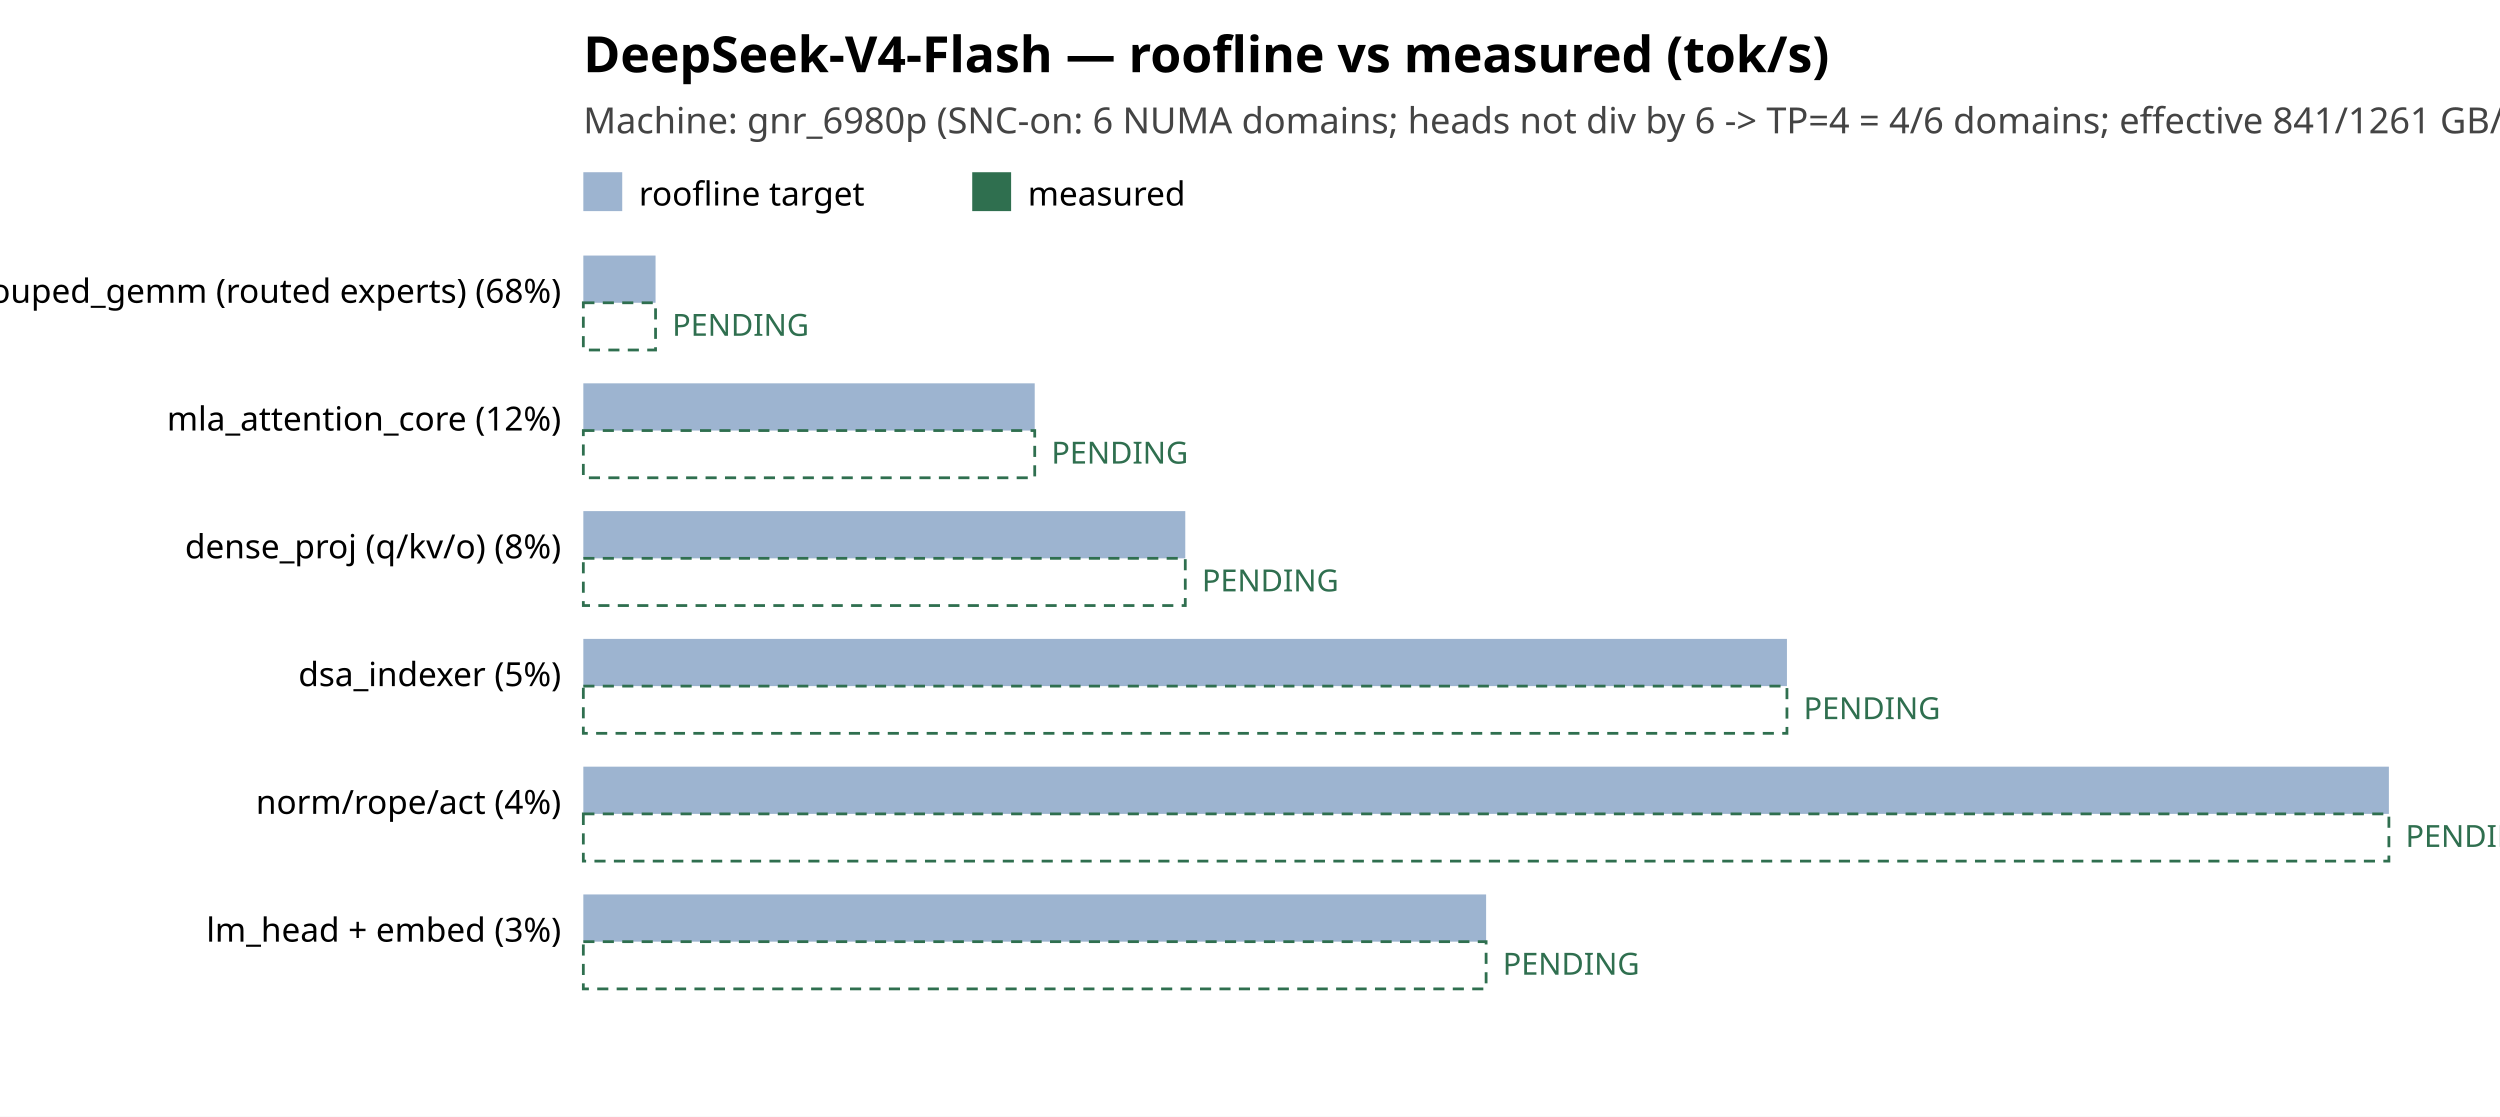
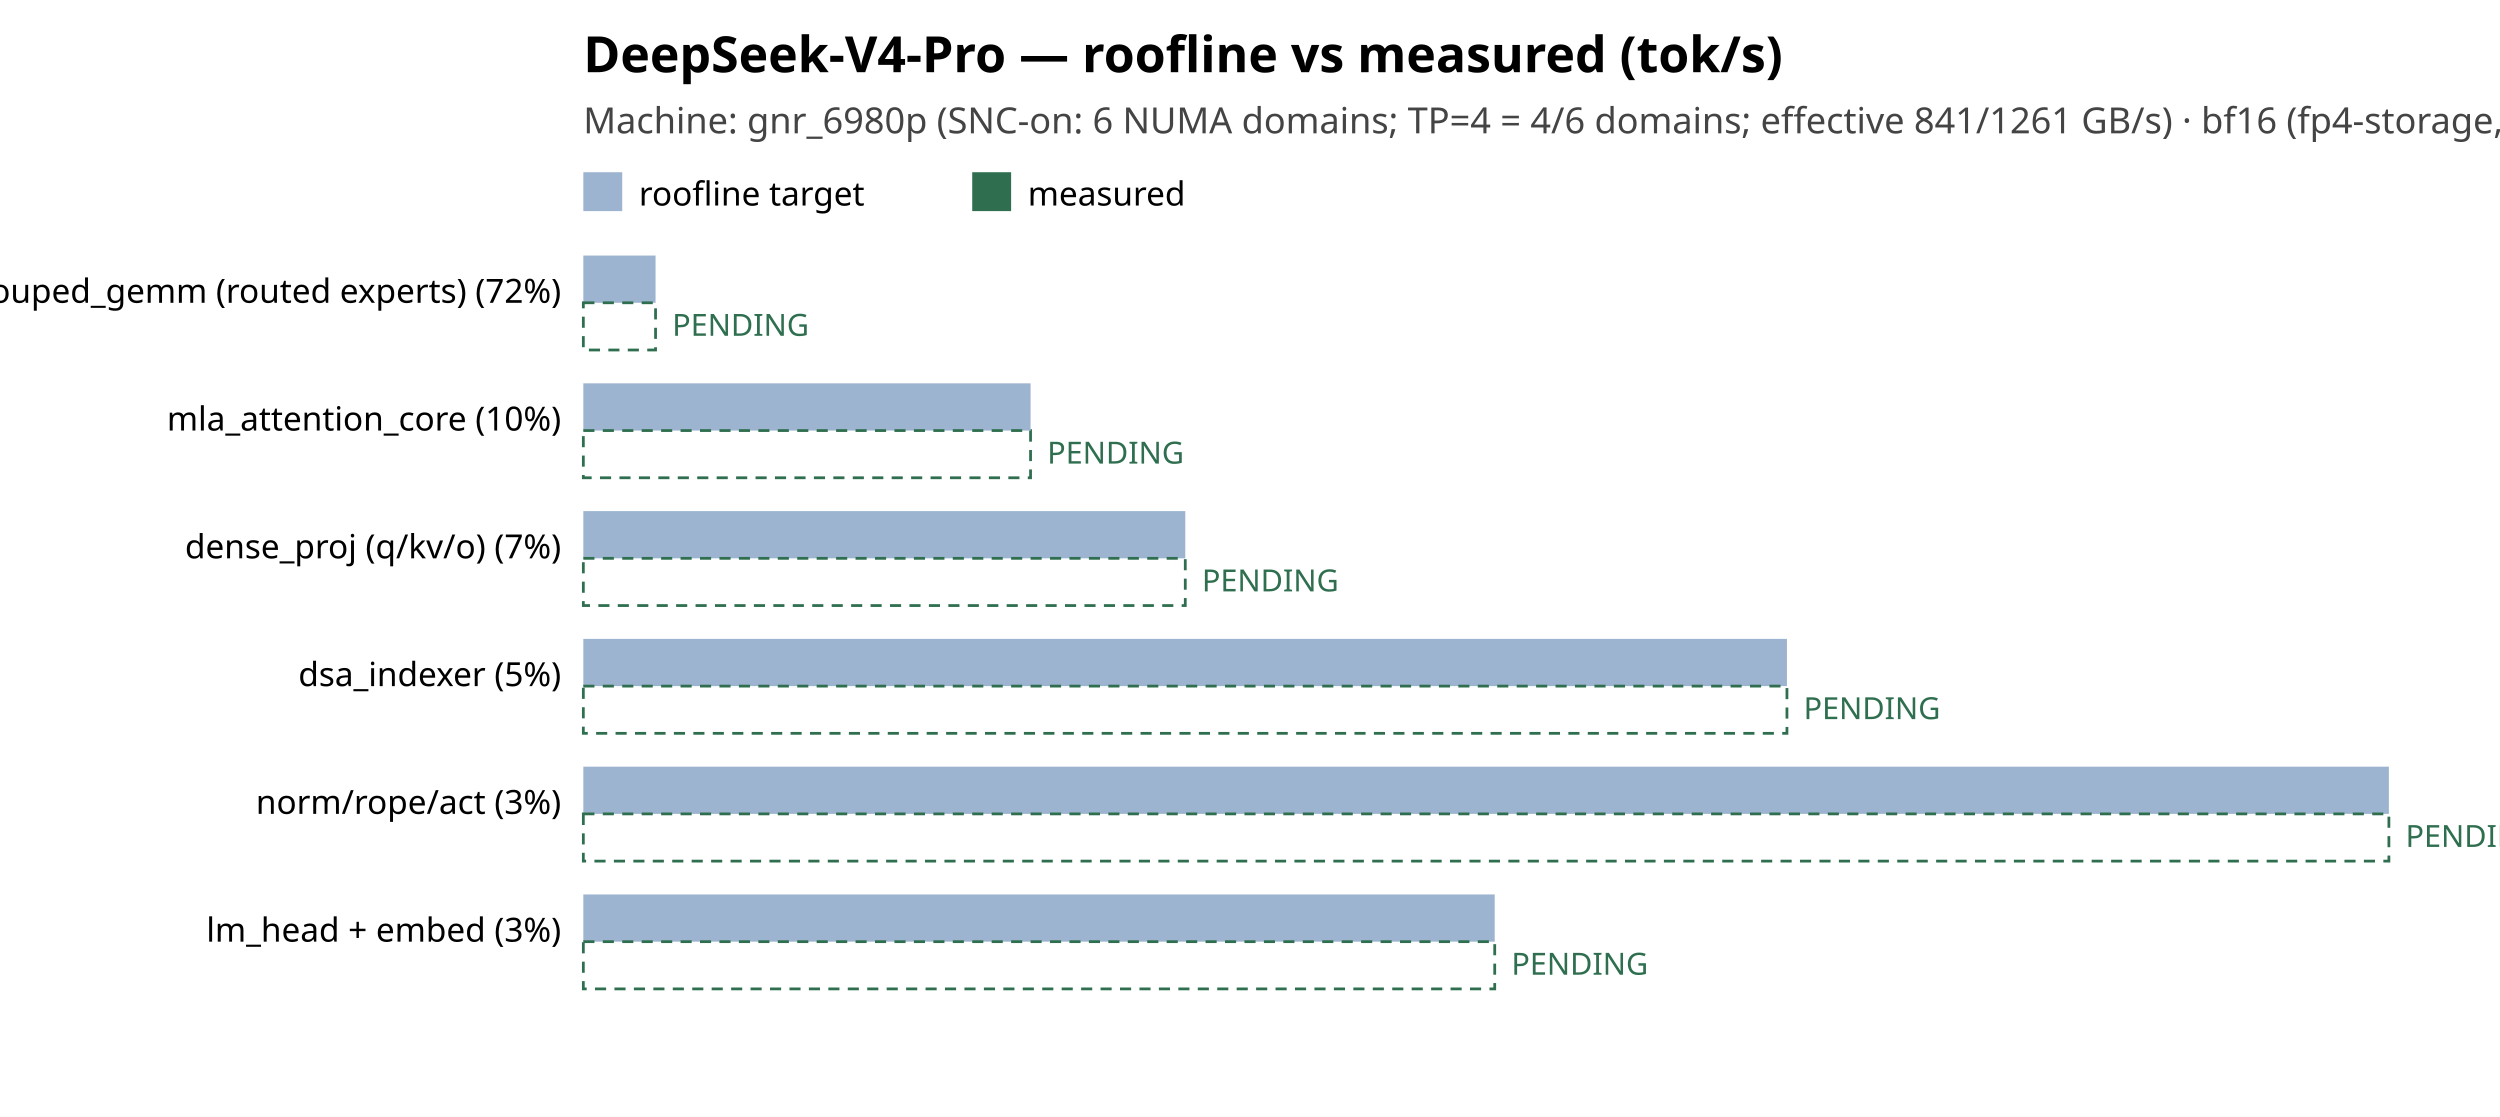
<svg xmlns="http://www.w3.org/2000/svg" width="900" height="402" font-family="sans-serif">
  <rect width="900" height="402" fill="white" />
-   <text x="210" y="26" font-size="18" font-weight="bold">DeepSeek-V4-Flash — roofline vs measured (tok/s)</text>
-   <text x="210" y="48" font-size="13" fill="#444">Machine: gnr_6980p (SNC-on: 6 NUMA domains; heads not div by 6 -&gt; TP=4 = 4/6 domains; effective 841/1261 GB/s)  ·  fp8  ·  batch 32  ·  decode</text>
+   <text x="210" y="26" font-size="18" font-weight="bold">DeepSeek-V4-Pro — roofline vs measured (tok/s)</text>
+   <text x="210" y="48" font-size="13" fill="#444">Machine: gnr_6980p (SNC-on: 6 NUMA domains; TP=4 = 4/6 domains; effective 841/1261 GB/s)  ·  bf16 (fp4-storage, dequant-in-forward)  ·  batch 32  ·  decode</text>
  <rect x="210" y="62" width="14" height="14" fill="#9db4d0" />
  <text x="230" y="74" font-size="12">roofline target</text>
  <rect x="350" y="62" width="14" height="14" fill="#2f6f4f" />
  <text x="370" y="74" font-size="12">measured</text>
-   <text x="202" y="109.0" font-size="12" text-anchor="end">moe_grouped_gemm (routed experts) (68%)</text>
+   <text x="202" y="109.0" font-size="12" text-anchor="end">moe_grouped_gemm (routed experts) (72%)</text>
  <rect x="210" y="92" width="26.0" height="17.0" fill="#9db4d0" />
  <rect x="210" y="109.0" width="26.0" height="17.0" fill="none" stroke="#2f6f4f" stroke-dasharray="4 3" />
  <text x="242.0" y="120.9" font-size="11" fill="#2f6f4f">PENDING</text>
-   <text x="202" y="155.0" font-size="12" text-anchor="end">mla_attention_core (12%)</text>
-   <rect x="210" y="138" width="162.5" height="17.0" fill="#9db4d0" />
-   <rect x="210" y="155.0" width="162.5" height="17.0" fill="none" stroke="#2f6f4f" stroke-dasharray="4 3" />
-   <text x="378.5" y="166.9" font-size="11" fill="#2f6f4f">PENDING</text>
-   <text x="202" y="201.0" font-size="12" text-anchor="end">dense_proj (q/kv/o) (8%)</text>
+   <text x="202" y="155.0" font-size="12" text-anchor="end">mla_attention_core (10%)</text>
+   <rect x="210" y="138" width="161.0" height="17.0" fill="#9db4d0" />
+   <rect x="210" y="155.0" width="161.0" height="17.0" fill="none" stroke="#2f6f4f" stroke-dasharray="4 3" />
+   <text x="377.0" y="166.9" font-size="11" fill="#2f6f4f">PENDING</text>
+   <text x="202" y="201.0" font-size="12" text-anchor="end">dense_proj (q/kv/o) (7%)</text>
  <rect x="210" y="184" width="216.7" height="17.0" fill="#9db4d0" />
  <rect x="210" y="201.0" width="216.7" height="17.0" fill="none" stroke="#2f6f4f" stroke-dasharray="4 3" />
  <text x="432.7" y="212.9" font-size="11" fill="#2f6f4f">PENDING</text>
  <text x="202" y="247.0" font-size="12" text-anchor="end">dsa_indexer (5%)</text>
  <rect x="210" y="230" width="433.3" height="17.0" fill="#9db4d0" />
  <rect x="210" y="247.0" width="433.3" height="17.0" fill="none" stroke="#2f6f4f" stroke-dasharray="4 3" />
  <text x="649.3" y="258.9" font-size="11" fill="#2f6f4f">PENDING</text>
-   <text x="202" y="293.0" font-size="12" text-anchor="end">norm/rope/act (4%)</text>
+   <text x="202" y="293.0" font-size="12" text-anchor="end">norm/rope/act (3%)</text>
  <rect x="210" y="276" width="650.0" height="17.0" fill="#9db4d0" />
  <rect x="210" y="293.0" width="650.0" height="17.0" fill="none" stroke="#2f6f4f" stroke-dasharray="4 3" />
  <text x="866.0" y="304.9" font-size="11" fill="#2f6f4f">PENDING</text>
  <text x="202" y="339.0" font-size="12" text-anchor="end">lm_head + embed (3%)</text>
-   <rect x="210" y="322" width="325.0" height="17.0" fill="#9db4d0" />
-   <rect x="210" y="339.0" width="325.0" height="17.0" fill="none" stroke="#2f6f4f" stroke-dasharray="4 3" />
-   <text x="541.0" y="350.9" font-size="11" fill="#2f6f4f">PENDING</text>
+   <rect x="210" y="322" width="328.1" height="17.0" fill="#9db4d0" />
+   <rect x="210" y="339.0" width="328.1" height="17.0" fill="none" stroke="#2f6f4f" stroke-dasharray="4 3" />
+   <text x="544.1" y="350.9" font-size="11" fill="#2f6f4f">PENDING</text>
</svg>
